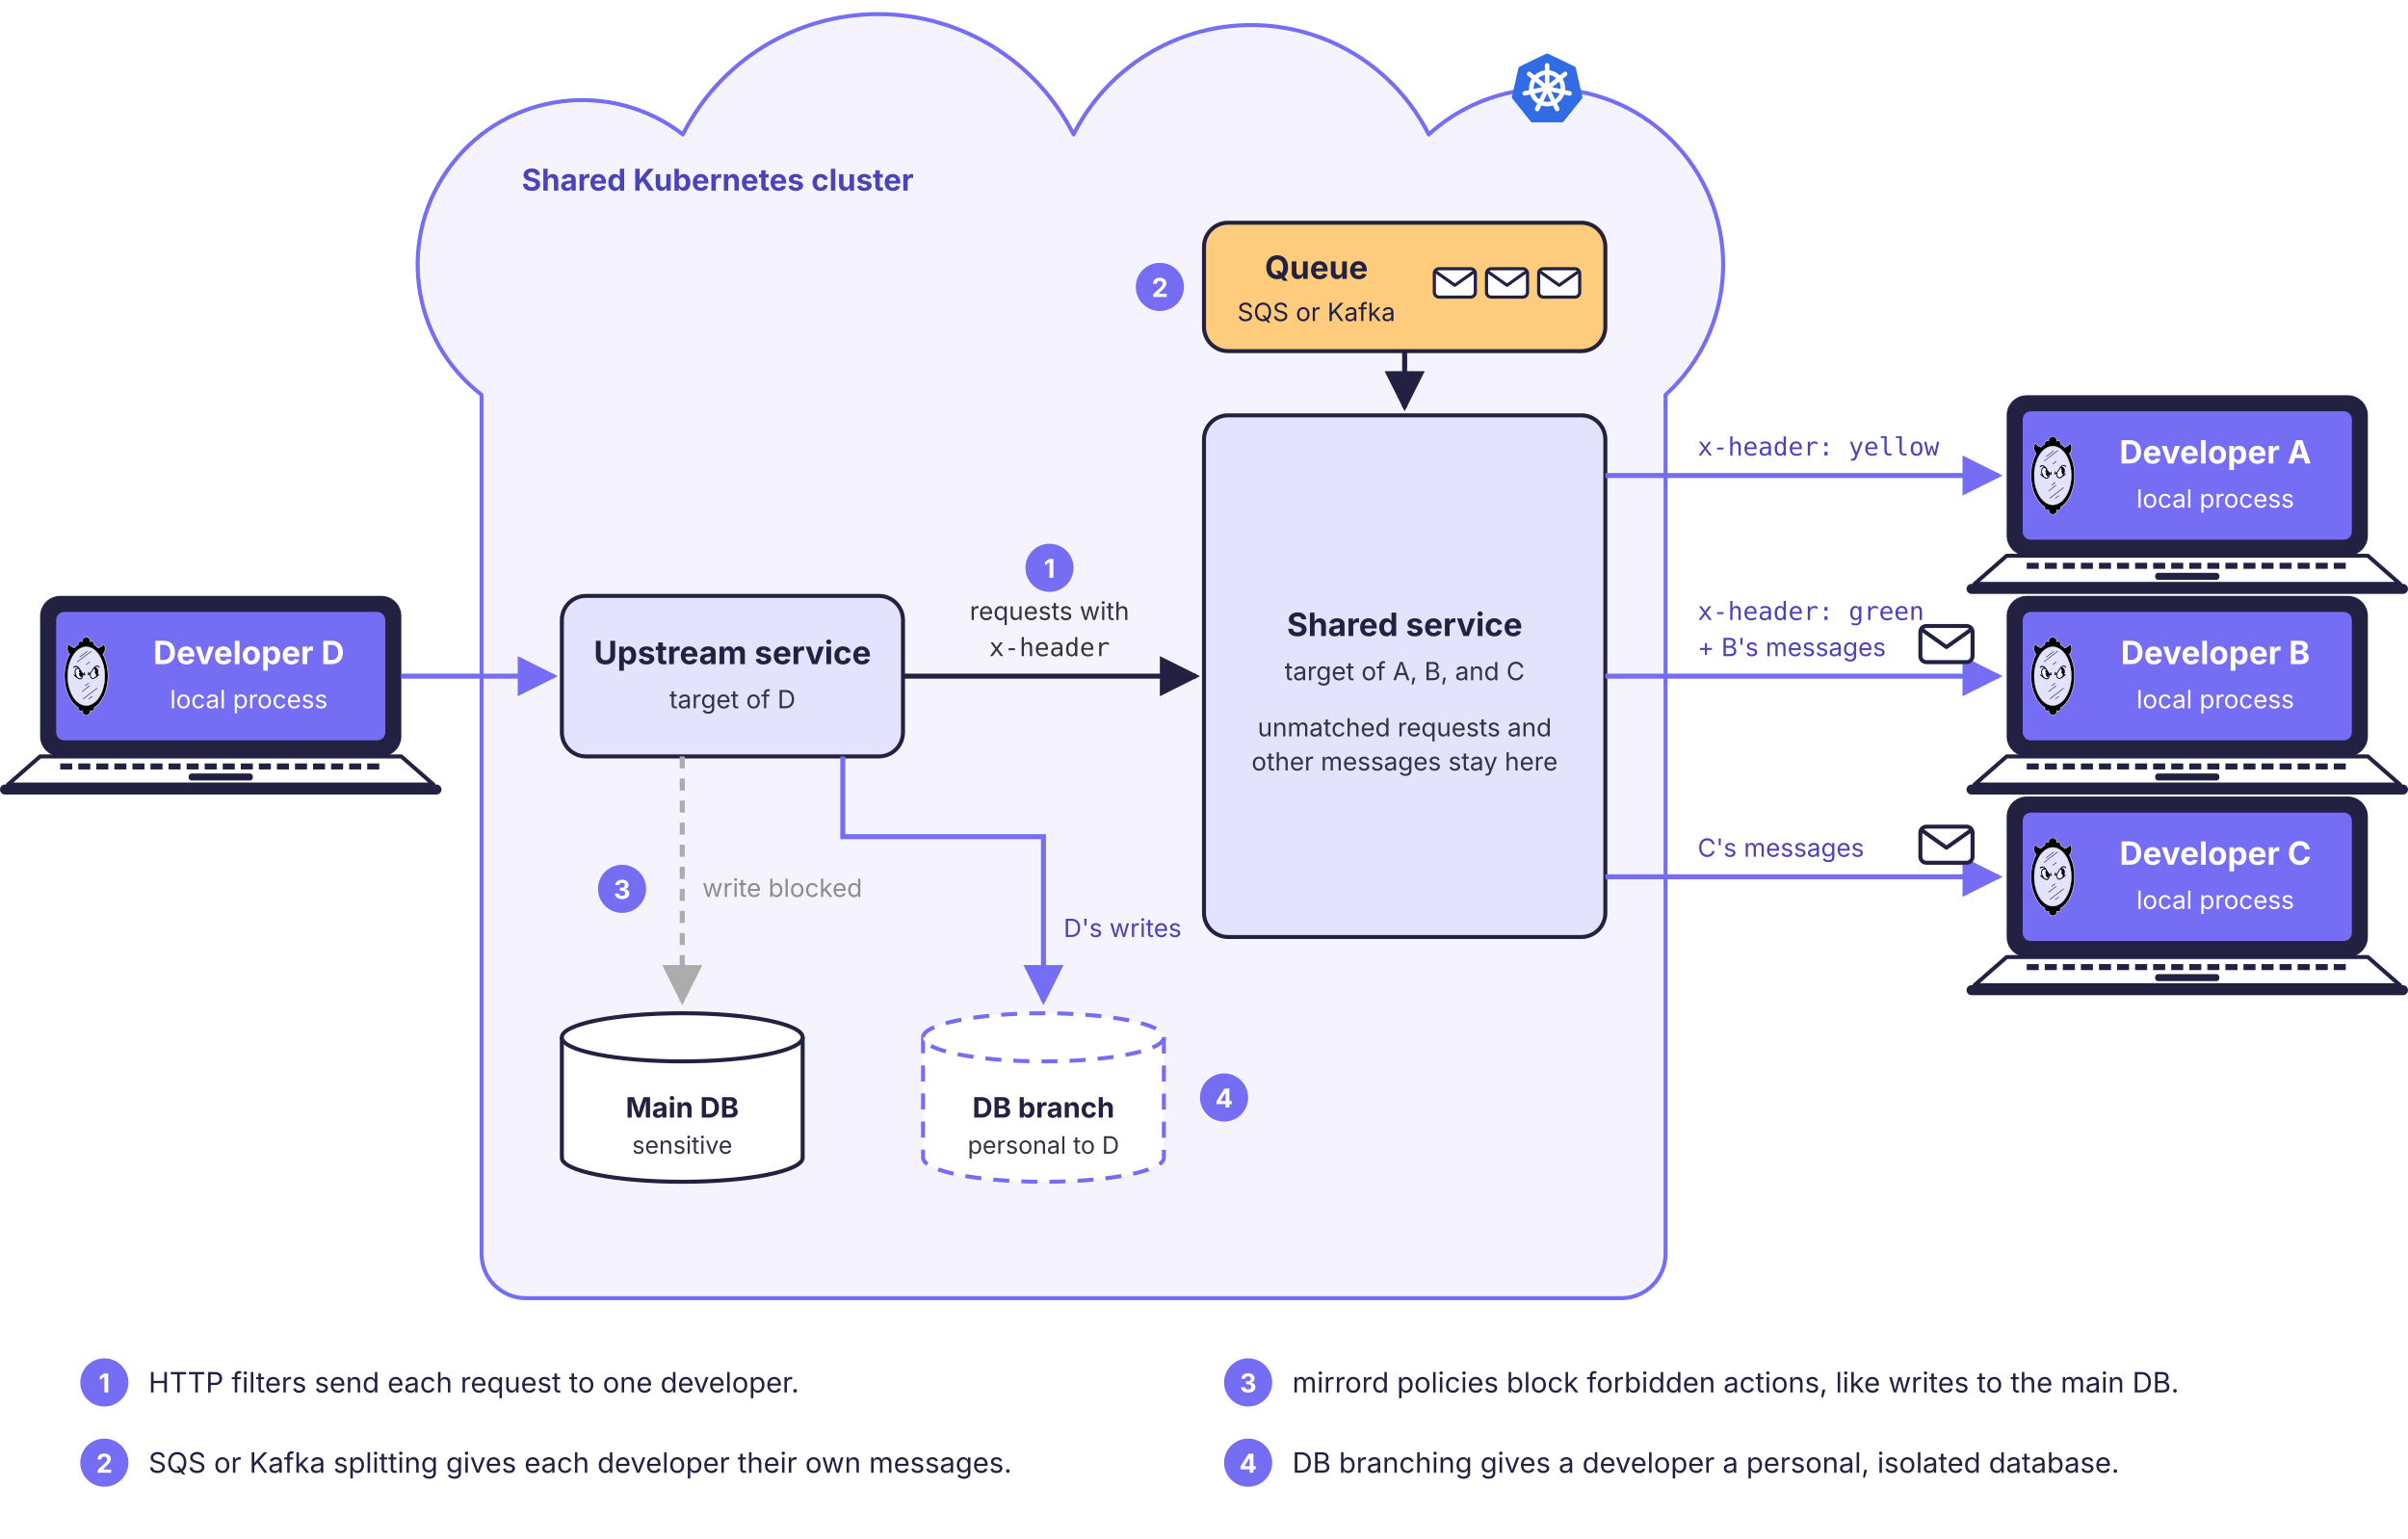
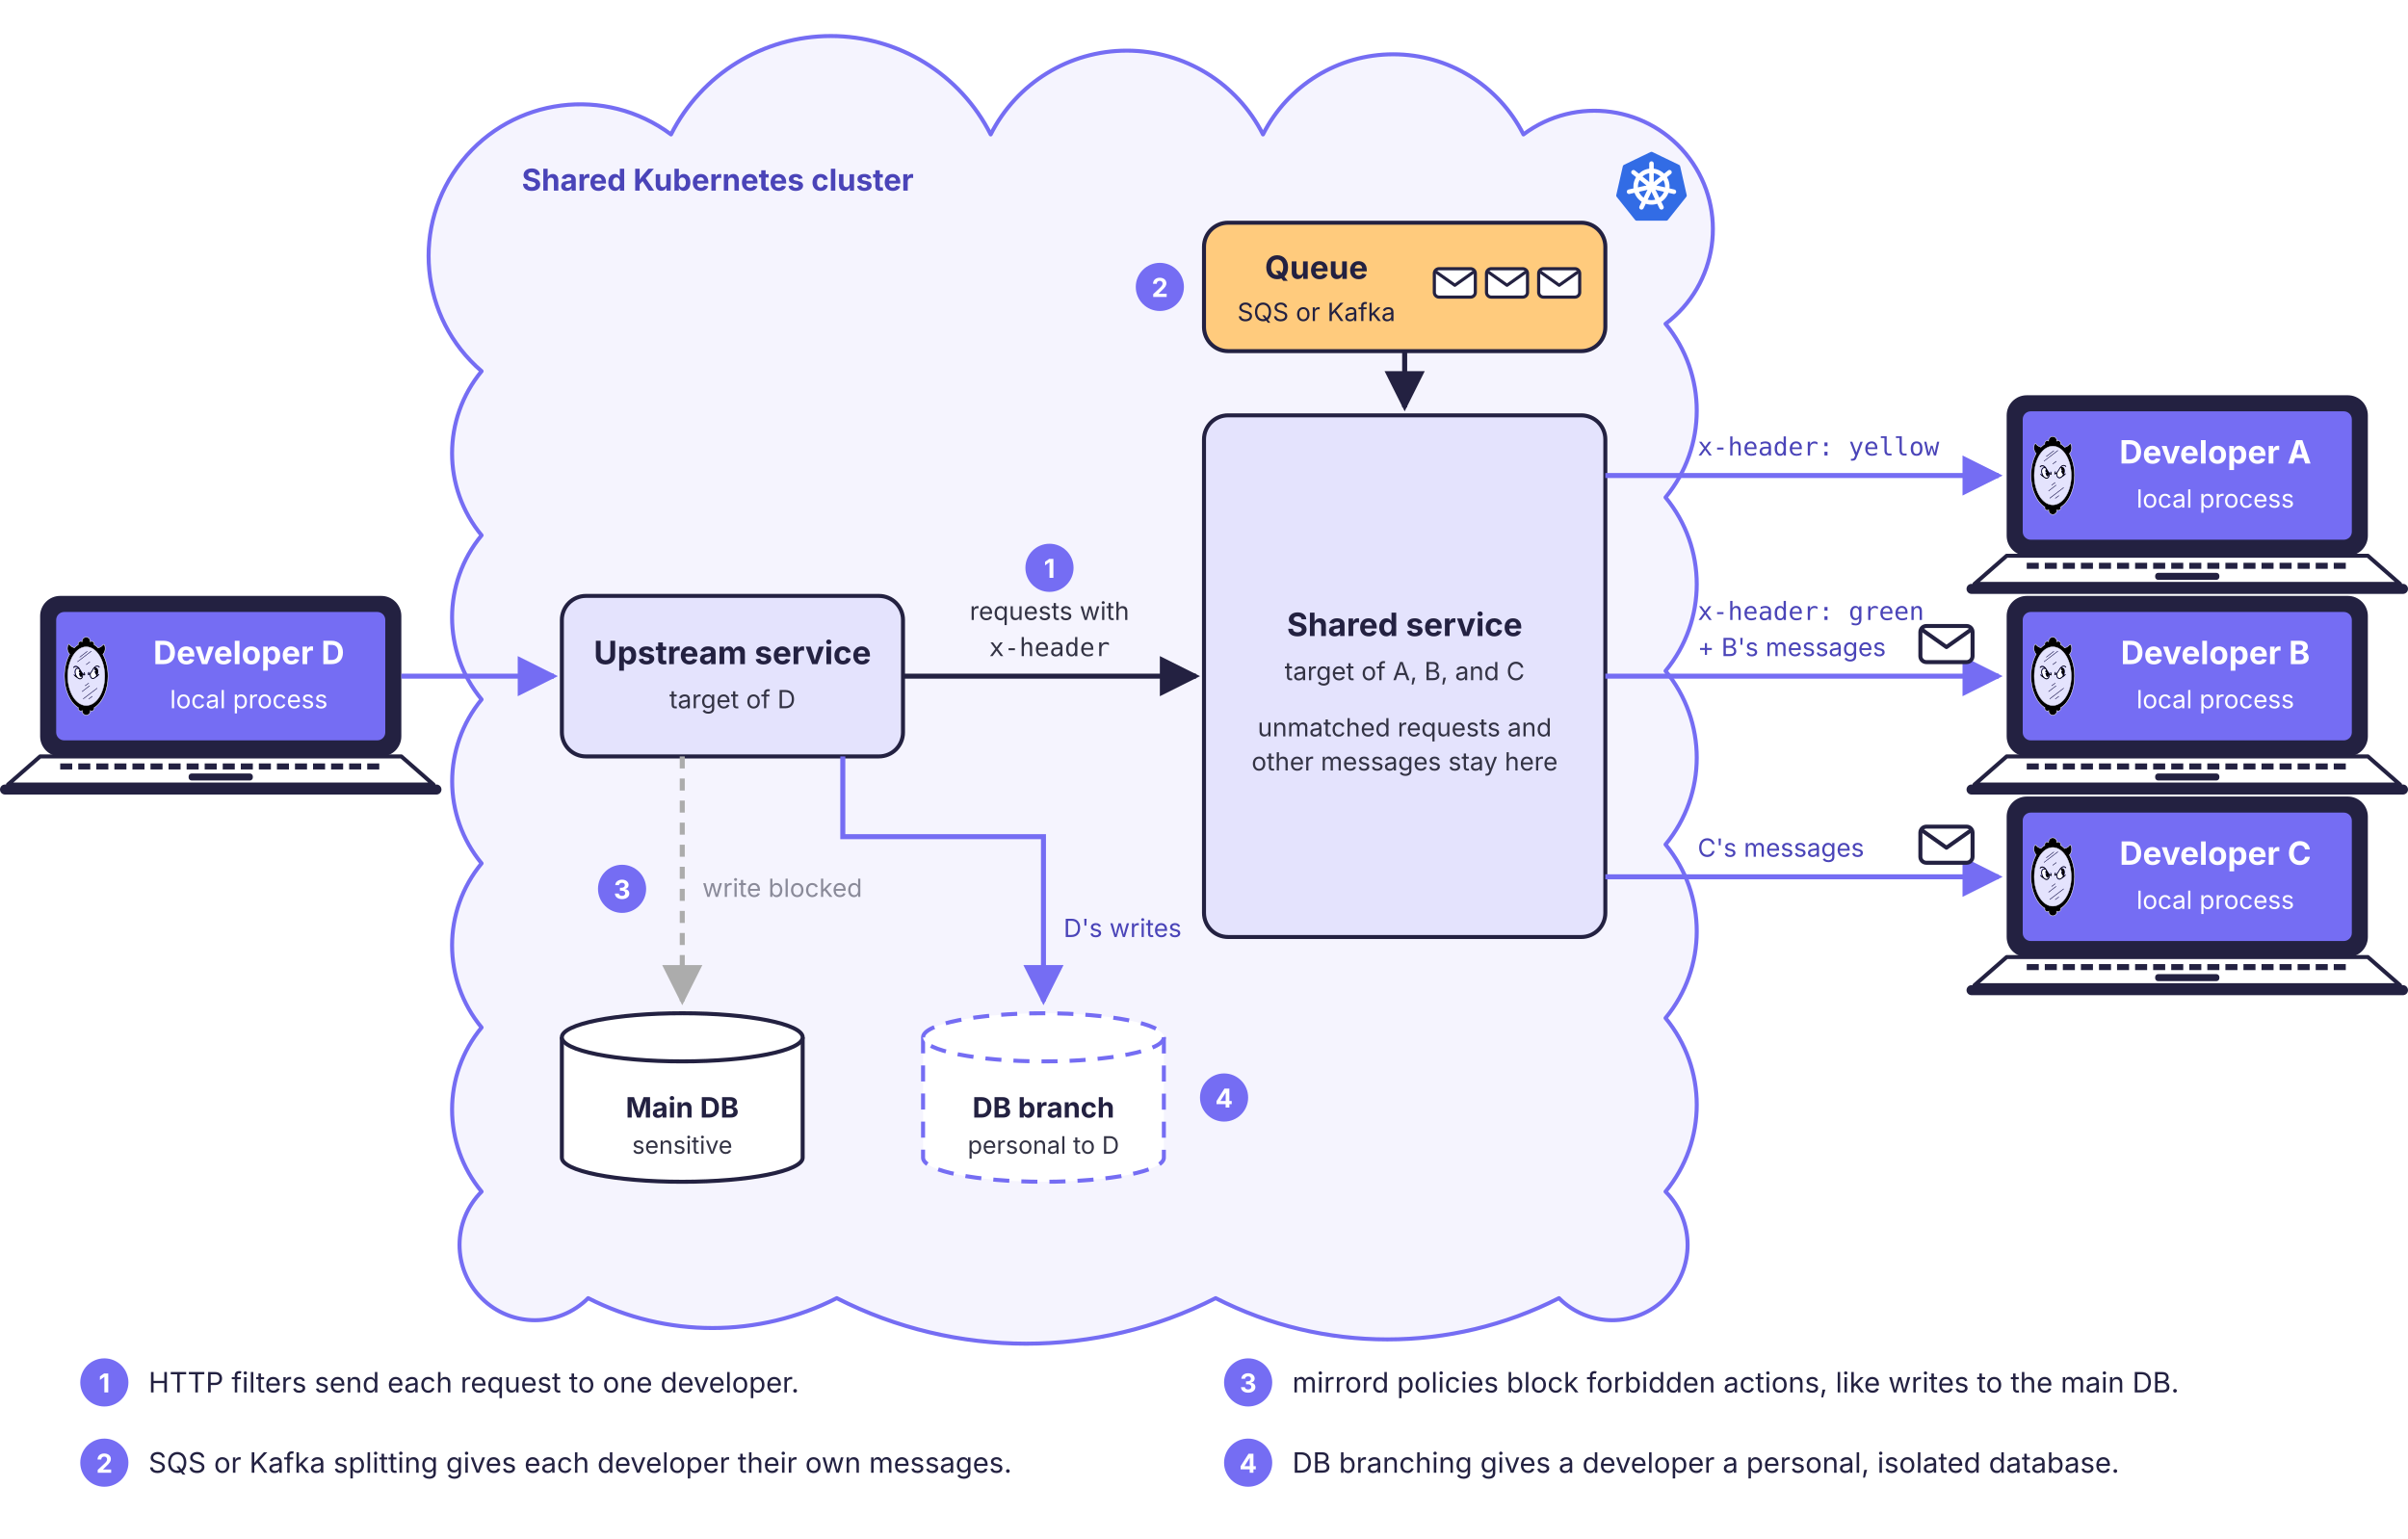
<svg xmlns="http://www.w3.org/2000/svg" viewBox="0 -47 1200 767" width="1200" height="767" font-family="Inter, Helvetica, Arial, sans-serif" role="img" aria-labelledby="t d">
  <defs>
    <marker id="arrow" viewBox="0 0 10 10" refX="9" refY="5" markerWidth="8" markerHeight="8" orient="auto-start-reverse">
      <path d="M0 0 L10 5 L0 10 z" fill="#232141" />
    </marker>
    <marker id="arrow-purple" viewBox="0 0 10 10" refX="9" refY="5" markerWidth="8" markerHeight="8" orient="auto-start-reverse">
      <path d="M0 0 L10 5 L0 10 z" fill="#756DF3" />
    </marker>
    <marker id="arrow-grey" viewBox="0 0 10 10" refX="9" refY="5" markerWidth="8" markerHeight="8" orient="auto-start-reverse">
      <path d="M0 0 L10 5 L0 10 z" fill="#ACACAC" />
    </marker>
    <symbol id="k8s" viewBox="0 0 32 32">
      <polygon points="16.00,1.60 27.73,7.25 30.62,19.94 22.51,30.11 9.49,30.11 1.38,19.94 4.27,7.25" fill="#326CE5" stroke="#326CE5" stroke-width="2" stroke-linejoin="round" />
      <g fill="none" stroke="#ffffff" stroke-width="2" stroke-linecap="round">
        <circle cx="16" cy="16" r="7" />
        <line x1="16.00" y1="13.40" x2="16.00" y2="5.80" />
        <line x1="18.03" y1="14.38" x2="23.97" y2="9.64" />
        <line x1="18.53" y1="16.58" x2="25.94" y2="18.27" />
        <line x1="17.13" y1="18.34" x2="20.43" y2="25.19" />
        <line x1="14.87" y1="18.34" x2="11.57" y2="25.19" />
        <line x1="13.47" y1="16.58" x2="6.06" y2="18.27" />
        <line x1="13.97" y1="14.38" x2="8.03" y2="9.64" />
      </g>
      <circle cx="16" cy="16" r="2.4" fill="#ffffff" />
    </symbol>
    <symbol id="mirrord" viewBox="97 61 391 696">
      <path fill="#ffffff" d="M255.6,387c4.1,19.1-0.9,36.1-12,40.5c-8.2,3.2-17.8,0-26.5-8.2c-0.3-0.6-0.9-0.9-1.5-1.2c0,0,0,0-0.3-0.3 c-5.5-5.6-10.5-13.2-14-22c-4.7-11.5-6.1-23.2-4.4-33.5c1.8-9.4,6.1-16.1,12.8-18.8c5.5-2.3,12.5-1.5,19.3,2.6 c1.5,2.3,2.6,4.4,3.8,6.2c-4.1,2.6-6.4,10.3-6.4,20.3l3.2,1.8l11.1,6.5l-12.5,1.5h-0.9c0.3,1.2,0.3,2.3,0.6,3.5 c3.2,17.9,12,31.1,19,29.7c6.4-1.2,9.6-14.4,7.6-30.2C255.3,386.4,255.6,386.7,255.6,387z" />
      <path fill="#ffffff" d="M384,398.4c-3.2,6.8-7.3,12.3-12,17c0,0,0,0-0.3,0c-0.6,0.3-0.9,0.9-1.2,1.2c-8.7,7.9-18.4,11.5-26.5,8.2 c-11.1-4.7-16-21.4-12-40.5c1.5-1.8,3.2-3.8,4.7-5.6c5-6.5,9-13.2,12.8-20l1.2-2.1c1.2-1.8,2-3.8,3.2-5.6c1.2-2.1,2.6-4.4,4.4-7 c3.5-2.1,6.7-3.2,9.9-3.8c-2,4.7-2.3,10.3-2.3,15.3l3.2,1.8l11.1,6.5l-12.5,1.5h-0.9c0.3,1.2,0.3,2.3,0.6,3.8 C370.5,384.6,377.5,397,384,398.4z" />
      <path fill="#E4E3FD" d="M405,391.7c-1.5-1.2-3.8-0.9-5,0.6c-3.2,4.1-7,7.9-11.1,11.5c1.2-2.3,2.6-5,3.5-7.6 c5.3-12.6,6.7-25.8,4.7-37.3c-2.3-12-8.2-20.6-16.9-24.1c-4.1-1.8-8.8-2.1-13.7-1.2c4.4-4.4,10.2-8.5,17.5-10 c8.2-1.5,16.6,1.5,20.4,7.3c1.2,1.5,3.2,2.1,5,0.9c1.5-1.2,2-3.2,0.9-4.7c-5.5-8.2-16.6-12.3-27.4-10c-11.1,2.1-19.3,9.7-24.2,15.6 c-2,2.3-3.8,5-5.5,7.3c-2,2.9-3.5,5.6-5,8.2c-1.2,2.1-2.3,3.8-3.2,5.6l-1.2,2.1c-3.8,6.5-7.6,13.2-12.3,19.1 c-5.8,7.6-11.7,12.9-18.4,16.7c0.6-5,2-9.7,4.4-14.1c0.9-1.8,0.3-3.8-1.5-4.7c-1.7-0.9-3.8-0.3-4.7,1.5c-2.9,5.6-4.7,11.5-5.3,17.6 c0,0.9-0.3,3.5,1.5,5.6c1.2,1.2,2.3,1.8,4.1,1.8c1.5,0,2.9-0.3,4.4-1.5c2.6-1.5,5.3-3.2,7.9-5.3c-1.7,18.5,5,34.1,17.5,39.3 c2.9,1.2,5.8,1.8,8.8,1.8c8.5,0,17.5-4.4,25.4-12c11.4-6.2,21.6-14.4,29.5-24.7C406.7,395.2,406.4,392.8,405,391.7z M292.1,149.1 c90.1,0,163.6,116.6,163.6,259.6s-73.5,259.6-163.6,259.6c-90.4,0-163.6-116.6-163.6-259.6S201.9,149.1,292.1,149.1z M389.5,517.3 c0.9-0.6,0.9-1.8,0.3-2.3c-0.6-0.9-1.8-0.9-2.3-0.3l-122.5,93.7c-0.9,0.6-0.9,1.8-0.3,2.3c0.3,0.3,0.9,0.6,1.5,0.6 c0.3,0,0.9,0,1.2-0.3L389.5,517.3z M346.9,589c0.9-0.6,0.9-1.8,0.3-2.3c-0.6-0.9-1.8-0.9-2.3-0.3l-31.2,23.2 c-0.9,0.6-0.9,1.8-0.3,2.3c0.3,0.6,0.9,0.9,1.5,0.9c0.3,0,0.6-0.3,0.9-0.3L346.9,589z M338.2,189.1c0.9-0.6,0.9-1.8,0.3-2.3 c-0.6-0.9-1.8-0.9-2.3-0.3l-122.5,93.4c-0.9,0.6-0.9,1.8-0.3,2.3c0.3,0.3,0.9,0.6,1.5,0.6c0.3,0,0.9,0,0.9-0.3L338.2,189.1z M324.4,284.5c0.9-0.6,0.9-1.8,0.3-2.3c-0.6-0.9-1.7-0.9-2.3-0.3l-31.2,22.9c-0.9,0.6-0.9,1.8-0.3,2.3c0.3,0.6,0.9,0.6,1.5,0.6 c0.3,0,0.6,0,0.9-0.3L324.4,284.5z M322.7,495.9c0.9-0.6,0.9-1.8,0.3-2.3c-0.6-0.9-1.8-0.9-2.3-0.3l-66.2,50.8 c-0.9,0.6-0.9,1.8-0.3,2.3c0.3,0.3,0.9,0.6,1.5,0.6c0.3,0,0.6,0,0.9-0.3L322.7,495.9z M314.8,472.4c0.9-0.6,0.9-1.8,0.3-2.3 c-0.6-0.9-1.8-0.9-2.3-0.3L281.6,493c-0.9,0.6-0.9,1.8-0.3,2.3c0.3,0.6,0.9,0.9,1.5,0.9c0.3,0,0.9-0.3,0.9-0.3L314.8,472.4z M302.3,190.5c0.9-0.6,0.9-1.8,0.3-2.3c-0.6-0.9-1.7-0.9-2.3-0.3L234,239c-0.9,0.6-0.9,1.8-0.3,2.3c0.3,0.3,0.9,0.6,1.5,0.6 c0.3,0,0.9,0,1.2-0.3L302.3,190.5z M280.1,399.6c1.8-2.1,1.5-4.7,1.5-5.6c-0.6-6.2-2.3-12.3-5-17.9c-0.9-1.8-2.9-2.3-4.7-1.5 c-1.8,0.9-2.3,2.9-1.5,4.7c2.3,4.4,3.8,9.4,4.4,14.1c-6.4-3.8-12.5-9.4-18.4-16.7c-4.7-6.2-8.8-12.9-12.3-19.1l-1.5-2.3 c-1.2-1.8-2-3.8-3.2-5.6c-1.5-2.3-2.9-5.3-5-8.2c0,0,0,0,0-0.3c-1.5-2.3-3.5-5-5.5-7.3c-5-5.9-13.1-13.2-24.2-15.6 c-10.8-2.1-21.9,2.1-27.4,10c-1.2,1.5-0.6,3.8,0.9,4.7c1.5,1.2,3.8,0.6,4.7-0.9c4.1-5.9,12.5-8.8,20.4-7.3 c7.3,1.5,13.1,5.9,17.5,10c-4.7-0.9-9.3-0.3-13.7,1.2c-8.8,3.5-14.6,12-16.9,24.1c-2,11.5-0.3,24.7,4.7,37.3 c1.2,2.6,2.3,5.3,3.5,7.6c-4.1-3.5-7.9-7.3-11.1-11.5c-1.2-1.5-3.5-1.8-5-0.6c-1.5,1.2-1.8,3.5-0.6,5c8.2,10,18.4,18.5,29.5,24.7 c7.9,7.6,16.9,11.7,25.7,11.7c2.9,0,6.1-0.6,8.8-1.8c12.5-5.3,19-20.6,17.5-39.3c2.6,2.1,5,3.8,7.9,5.3c1.5,0.9,2.9,1.2,4.4,1.2 C277.8,401.4,279.2,400.8,280.1,399.6z" />
      <path d="M439.4,215.2c29.5,54,45.5,122.4,45.5,193.8c0,123.6-49,234.9-122.8,279.2c0.6,2.1,1.2,4.4,1.2,6.8 c0,12.3-10.2,22.6-22.5,22.6c-4.4,0-8.8-1.2-12.3-3.5c0.3,1.2,0.3,2.6,0.3,3.8c0,20.3-16.3,36.7-36.5,36.7s-36.5-16.4-36.5-36.7 c0-1.2,0-2.6,0.3-3.8c-3.5,2.3-7.9,3.5-12.3,3.5c-12.3,0-22.5-10-22.5-22.6c0-2.3,0.3-4.7,1.2-6.8C148.6,643.6,99.3,532.3,99.3,409 c0-71.9,16.3-140.9,46.4-195.3c-1.5-0.9-2.3-2.1-3.5-3.2c-9.9-11.2-15.5-26.4-16.9-42.6c-0.6-11.5,0.9-23.2,5-33.8 c0.6-1.8,2.6-6.8,7.6-7.3c5.3-0.6,8.5,3.8,11.4,7.9c1.2,1.5,2.3,2.9,2.9,3.8c5.5,5.3,12.5,9.7,21.6,13.8c4.4,2.1,9,3.8,13.4,5.3 c11.1-11.2,22.8-20.6,35-27.9c-0.6-2.3-1.2-4.4-1.2-6.8c0-12.3,10.2-22.6,22.5-22.6c4.4,0,8.8,1.2,12.3,3.5c0-1.2-0.3-2.6-0.3-3.8 c0-20.3,16.3-36.7,36.5-36.7c20.1,0,36.5,16.4,36.5,36.7c0,1.2,0,2.6-0.3,3.8c3.5-2.3,7.9-3.5,12.3-3.5c12.5,0,22.5,10.3,22.5,22.6 c0,2.3-0.3,4.7-1.2,6.8c12.5,7.6,24.8,17.3,36.2,29.1c4.7-1.5,9-3.2,13.7-5.3c9-4.1,16-8.5,21.6-13.8c0.9-0.9,2-2.3,2.9-3.8 c2.9-4.1,6.1-8.5,11.4-7.9c5,0.6,7,5.6,7.6,7.3c4.1,10.6,5.5,22.3,4.7,33.8c-1.2,15.9-7,31.4-16.9,42.6 C442.3,212.6,441.1,214,439.4,215.2z M455.7,409c0-143.3-73.5-259.6-163.6-259.6c-90.4,0-163.6,116.6-163.6,259.6 c0,143,73.5,259.6,163.6,259.6C382.5,668.6,455.7,552,455.7,409z" />
      <path fill="#ffffff" d="M292.4,756.6c-21.2,0-38.5-17.4-38.5-38.7c0-0.1,0-0.2,0-0.3c-3,1.3-6.5,2-10,2c-13.5,0-24.5-11-24.5-24.6 c0-2.2,0.2-4.2,0.7-5.9c-36.1-22.2-66.8-60.3-88.9-110.2C109,528.5,97.3,469.7,97.3,409c0-71.5,16.3-140.6,45.8-194.7 c-0.6-0.5-1.1-1-1.5-1.5c-0.3-0.3-0.5-0.6-0.8-0.8l-0.1-0.1c-9.7-10.9-15.9-26.4-17.4-43.7c-0.6-12.5,1.1-24.4,5.1-34.7 c0.8-2.3,3.2-7.9,9.2-8.6c6.5-0.7,10.4,4.7,13.2,8.7c1.1,1.4,2.2,2.8,2.9,3.7c5.3,5,11.9,9.2,20.9,13.3c3.5,1.7,7.6,3.3,12.1,4.8 c10.7-10.7,21.9-19.6,33.2-26.5c-0.5-1.9-0.9-3.7-0.9-5.8c0-13.3,11.2-24.6,24.5-24.6c3.5,0,6.9,0.7,10,2c0-0.1,0-0.2,0-0.3 c0-21.3,17.3-38.7,38.5-38.7c21.2,0,38.5,17.4,38.5,38.7c0,0.1,0,0.2,0,0.3c3-1.3,6.5-2,10-2c13.5,0,24.5,11,24.5,24.6 c0,2.2-0.2,4.2-0.7,5.9c12.2,7.6,23.8,16.9,34.3,27.6c3.7-1.2,7.6-2.7,12.3-4.8c9-4.1,15.7-8.4,21-13.4c0.7-0.7,1.8-2,2.6-3.4 l0.1-0.1c2.8-4,6.7-9.5,13.2-8.8c6,0.7,8.5,6.3,9.3,8.7c4,10.4,5.7,22.4,4.8,34.5c-1.2,16.6-7.5,32.4-17.2,43.5c-0.4,1-1.3,2-2.4,3 c29,53.9,44.9,122.4,44.9,193.3c0,60.9-11.7,119.7-33.9,170.2c-22,49.9-52.6,87.9-88.6,110c0.5,1.9,0.8,3.8,0.8,5.8 c0,13.3-11.2,24.6-24.5,24.6c-3.5,0-6.9-0.7-10-2c0,0.1,0,0.2,0,0.3C330.8,739.2,313.6,756.6,292.4,756.6z M259.4,709.5l-1.2,5 c-0.2,0.9-0.2,2.3-0.2,3.3c0,19.1,15.5,34.7,34.5,34.7s34.5-15.6,34.5-34.7c0-1.1,0-2.4-0.2-3.3l-1.2-5l4.3,2.9 c3.1,2.1,7,3.2,11.1,3.2c11.1,0,20.5-9.4,20.5-20.6c0-2.1-0.5-4.2-1.1-6.2l-0.4-1.5l1.3-0.8c72.9-43.8,121.8-155.3,121.8-277.5 c0-70.8-16.1-139.3-45.3-192.8l-0.9-1.6l1.5-1c1.6-1.1,2.3-2.2,2.4-2.5l0.1-0.4l0.3-0.3c9.3-10.4,15.2-25.5,16.4-41.4 c0.9-11.6-0.7-22.9-4.5-32.9c-0.6-1.7-2.3-5.6-6-6.1c-3.8-0.4-6.3,2.6-9.5,7c-0.9,1.5-2.1,3-3.2,4.1c-5.7,5.4-12.7,9.9-22.2,14.2 c-5.4,2.4-9.7,4-13.9,5.4l-1.2,0.4l-0.9-0.9c-10.9-11.3-23-21-35.8-28.8l-1.5-0.9l0.7-1.6c0.7-1.6,1-3.5,1-6 c0-11.4-9.2-20.6-20.5-20.6c-4.1,0-8.1,1.1-11.1,3.2l-4.3,2.9l1.2-5c0.2-0.9,0.2-2.3,0.2-3.3c0-19.1-15.5-34.7-34.5-34.7 c-19,0-34.5,15.6-34.5,34.7c0,0.5,0.1,1.1,0.1,1.7c0.1,0.7,0.2,1.4,0.2,2.1v3.8l-3.1-2.1c-3.1-2.1-7-3.2-11.1-3.2 c-11.1,0-20.5,9.4-20.5,20.6c0,1.9,0.4,3.6,0.9,5.6l0.5,2.1l-1.3,0.8c-11.8,7.1-23.5,16.4-34.6,27.6l-0.9,0.9l-1.2-0.4 c-5.1-1.7-9.7-3.5-13.6-5.4c-9.5-4.3-16.5-8.8-22.1-14.2l-0.2-0.2l-0.1-0.2c-0.5-0.8-1.7-2.2-2.8-3.6l-0.1-0.1 c-3.1-4.4-5.7-7.5-9.5-7.1c-3.7,0.4-5.4,4.3-5.9,6c-3.8,9.8-5.5,21.2-4.9,33c1.5,16.4,7.3,31.1,16.4,41.3c0.3,0.3,0.6,0.6,0.9,0.9 c0.7,0.8,1.4,1.5,2.2,2l1.6,1l-0.9,1.7c-29.7,53.8-46.1,122.8-46.1,194.3c0,121.9,49.2,233.4,122.4,277.5l1.5,0.9l-0.7,1.6 c-0.7,1.6-1,3.5-1,6c0,11.4,9.2,20.6,20.5,20.6c4.1,0,8.1-1.1,11.1-3.2L259.4,709.5z M292.1,670.6c-91.3,0-165.6-117.3-165.6-261.6 s74.3-261.6,165.6-261.6c91.3,0,165.6,117.3,165.6,261.6S383.4,670.6,292.1,670.6z M292.1,151.4c-89.1,0-161.6,115.5-161.6,257.6 c0,68.8,16.9,133.5,47.7,182.3c30.6,48.5,71,75.2,113.9,75.2c89.1,0,161.6-115.5,161.6-257.6C453.7,267,381.2,151.4,292.1,151.4z" />
      <path d="M344.9,586.3c0.9-0.6,1.7-0.3,2.3,0.3c0.6,0.9,0.3,1.8-0.3,2.3l-31.2,23.2c-0.3,0.3-0.6,0.3-0.9,0.3 c-0.6,0-1.2-0.3-1.5-0.9c-0.6-0.9-0.3-1.8,0.3-2.3L344.9,586.3z" />
      <path d="M372,415.5c4.4-4.4,8.5-10.3,12-17c-6.4-1.8-13.4-13.8-16.3-29.7c-0.3-1.2-0.6-2.3-0.6-3.8h0.9l12.5-1.5l-11.1-6.5 l-3.2-1.8c0-5,0.3-10.6,2.3-15.3c-3.2,0.6-6.7,1.8-9.9,3.8c-1.8,2.3-3.2,5-4.4,7c-1.2,2.1-2.3,3.8-3.2,5.6l-1.2,2.1 c-3.8,6.5-7.9,13.5-12.8,20c-1.5,2.1-3.2,3.8-4.7,5.6c-4.1,19.1,0.9,35.8,12,40.5c8.2,3.2,17.8-0.3,26.5-8.2 C370.8,416.3,371.4,415.8,372,415.5z M410.5,326.8c1.2,1.5,0.9,3.8-0.9,4.7c-1.5,1.2-3.8,0.9-5-0.9c-4.1-5.9-12.5-8.8-20.4-7.3 c-7.3,1.5-13.1,5.9-17.5,10c4.7-0.9,9.3-0.3,13.7,1.2c8.8,3.5,14.9,12,16.9,24.1c2,11.5,0.3,24.7-4.7,37.3 c-1.2,2.6-2.3,5.3-3.5,7.6c4.1-3.5,7.9-7.3,11.1-11.5c1.2-1.5,3.5-1.8,5-0.6c1.5,1.2,1.7,3.5,0.6,5c-8.2,10.3-18.4,18.5-29.5,24.7 c-7.9,7.6-16.9,12-25.4,12c-3.2,0-6.1-0.6-8.8-1.8c-12.5-5.3-19-20.6-17.5-39.3c-2.6,2.1-5.3,3.8-7.9,5.3c-1.5,0.9-3.2,1.5-4.4,1.5 c-1.5,0-2.9-0.6-4.1-1.8c-1.7-2.1-1.5-4.7-1.5-5.6c0.6-6.2,2.3-12,5.3-17.6c0.9-1.8,2.9-2.3,4.7-1.5c1.8,0.9,2.3,2.9,1.5,4.7 c-2.3,4.4-3.8,9.4-4.4,14.1c6.4-3.8,12.5-9.4,18.4-16.7c4.7-6.2,8.8-12.6,12.3-19.1l1.2-2.1c1.2-2.1,2.3-3.8,3.2-5.6 c1.5-2.3,2.9-5.3,5-8.2c1.8-2.3,3.5-5,5.5-7.3c5-5.9,13.4-13.2,24.2-15.6C393.9,314.5,405,318.6,410.5,326.8z" />
      <path d="M324.4,284.5l-31.5,23.2c-0.3,0.3-0.6,0.3-0.9,0.3c-0.6,0-1.2-0.3-1.5-0.6c-0.6-0.9-0.3-1.8,0.3-2.3l31.2-23.2 c0.9-0.6,1.7-0.3,2.3,0.3C325.6,282.7,325.3,283.9,324.4,284.5z" />
      <path d="M312.8,469.5c0.9-0.6,1.8-0.3,2.3,0.3c0.6,0.9,0.3,1.8-0.3,2.3l-31.2,23.2c-0.3,0.3-0.6,0.3-0.9,0.3 c-0.6,0-1.2-0.3-1.5-0.9c-0.6-0.9-0.3-1.8,0.3-2.3L312.8,469.5z" />
      <path d="M387.5,514.7c0.9-0.6,1.8-0.3,2.3,0.3c0.6,0.9,0.3,1.8-0.3,2.3L267,611c-0.3,0.3-0.6,0.3-1.2,0.3c-0.6,0-1.2-0.3-1.5-0.6 c-0.6-0.9-0.6-1.8,0.3-2.3L387.5,514.7z" />
      <path d="M320.7,493c0.9-0.6,1.8-0.3,2.3,0.3c0.6,0.9,0.6,1.8-0.3,2.3l-66.2,51.1c-0.3,0.3-0.6,0.3-0.9,0.3c-0.6,0-1.2-0.3-1.5-0.6 c-0.6-0.9-0.6-1.8,0.3-2.3L320.7,493z" />
      <path d="M300.2,187.9c0.9-0.6,1.7-0.3,2.3,0.3c0.6,0.9,0.6,1.8-0.3,2.3l-65.9,51.1c-0.3,0.3-0.6,0.3-1.2,0.3 c-0.6,0-0.9-0.3-1.5-0.6c-0.6-0.9-0.3-1.8,0.3-2.3L300.2,187.9z" />
      <path d="M213.6,279.8l122.5-93.7c0.6-0.6,1.8-0.3,2.3,0.3c0.6,0.9,0.3,1.8-0.3,2.3l-122.5,93.7c-0.3,0.3-0.6,0.3-0.9,0.3 c-0.6,0-1.2-0.3-1.5-0.6C212.7,281.6,212.7,280.4,213.6,279.8z" />
      <path d="M243.9,427.5c11.1-4.4,16-21.4,12-40.5c-0.3-0.3-0.6-0.6-0.9-0.9c2,15.9-1.2,29.1-7.6,30.2c-7.3,1.5-15.8-12-19-29.7 c-0.3-1.2-0.3-2.3-0.6-3.5h0.9l12.5-1.5l-11.1-6.5l-3.2-1.8c0-10,2.3-17.6,6.4-20.3c-1.2-2.1-2.3-4.1-3.8-6.2 c-7-4.1-13.7-5-19.3-2.6c-6.4,2.6-11.1,9.4-12.8,18.8c-1.8,10-0.3,22,4.4,33.5c3.5,8.8,8.5,16.4,14,22c0,0,0.3,0,0.3,0.3 c0.6,0.3,1.2,0.9,1.5,1.2C225.9,427.2,235.8,430.7,243.9,427.5z M204.9,319.1c11.1,2.1,19.3,9.7,24.2,15.6c2,2.3,3.8,5,5.5,7.3 c0,0,0,0,0,0.3c2,2.9,3.5,5.6,5,8.2c1.2,1.8,2,3.5,3.2,5.6l1.5,2.3c3.8,6.5,7.6,12.9,12.3,19.1c5.8,7.3,11.7,12.9,18.4,16.7 c-0.6-5-2-9.7-4.4-14.1c-0.9-1.8-0.3-3.8,1.5-4.7c1.8-0.9,3.8-0.3,4.7,1.5c2.9,5.6,4.7,11.5,5,17.9c0,0.9,0.3,3.5-1.5,5.6 c-1.2,1.2-2.6,1.8-4.1,1.8c-1.5,0-2.9-0.6-4.4-1.2c-2.6-1.5-5.3-3.2-7.9-5.3c1.7,18.5-5,34.1-17.5,39.3c-2.9,1.2-5.8,1.8-8.8,1.8 c-8.5,0-17.5-4.4-25.7-11.7c-11.4-6.2-21.6-14.7-29.5-24.7c-1.2-1.5-0.9-3.8,0.6-5c1.5-1.2,3.8-0.9,5,0.6c3.2,4.1,7,7.9,11.1,11.5 c-1.2-2.3-2.6-5-3.5-7.6c-5-12.6-6.7-25.8-4.7-37.3c2-12,8.2-20.6,16.9-24.1c4.1-1.8,8.8-2.1,13.7-1.2c-4.4-4.4-10.2-8.8-17.5-10 c-8.2-1.5-16.6,1.5-20.4,7.3c-1.2,1.5-3.2,2.1-4.7,0.9c-1.5-1.2-2-3.2-0.9-4.7C183,320.9,194.1,317.1,204.9,319.1z" />
    </symbol>
    <symbol id="envelope" viewBox="0 0 28 20">
      <rect x="1" y="1" width="26" height="18" rx="3" fill="#ffffff" stroke="#232141" stroke-width="2" />
      <path d="M2 3 L14 11.5 L26 3" fill="none" stroke="#232141" stroke-width="2" stroke-linejoin="round" />
    </symbol>
  </defs>
  <rect x="0" y="-47" width="1200" height="767" fill="#ffffff" />
-   <path d="M262.0 600.0 A22 22 0 0 1 240.0 578.0 L240.0 149.8 A82.0 82.0 0 0 1 340.3 20.0 A109.0 109.0 0 0 1 535.0 20.0 A99.1 99.1 0 0 1 712.0 20.0 A87.7 87.7 0 0 1 830.0 149.8 L830.0 578.0 A22 22 0 0 1 808.0 600.0 Z" fill="#F5F4FE" stroke="#756DF3" stroke-width="2" stroke-linejoin="round" />
+   <path d="M240.0 546.9 A64.2 64.2 0 0 1 240.0 465.1 A64.2 64.2 0 0 1 240.0 383.3 A64.2 64.2 0 0 1 240.0 301.6 A64.2 64.2 0 0 1 240.0 219.8 A64.2 64.2 0 0 1 240.0 138.0 A75.6 75.6 0 0 1 334.4 20.0 A89.2 89.2 0 0 1 493.7 20.0 A76.0 76.0 0 0 1 629.4 20.0 A72.7 72.7 0 0 1 759.2 20.0 A59.0 59.0 0 0 1 830.0 114.4 A67.9 67.9 0 0 1 830.0 200.9 A67.9 67.9 0 0 1 830.0 287.4 A67.9 67.9 0 0 1 830.0 373.9 A67.9 67.9 0 0 1 830.0 460.4 A67.9 67.9 0 0 1 830.0 546.9 A37.5 37.5 0 0 1 776.9 600.0 A188.2 188.2 0 0 1 605.8 600.0 A207.7 207.7 0 0 1 417.0 600.0 A136.3 136.3 0 0 1 293.1 600.0 A37.5 37.5 0 0 1 240.0 546.9 Z" fill="#F5F4FE" stroke="#756DF3" stroke-width="2" stroke-linejoin="round" />
  <text x="260" y="48" font-size="15" font-weight="700" fill="#4a44b8">Shared Kubernetes cluster</text>
  <rect x="20" y="250" width="180" height="80" rx="10" fill="#232141" />
  <rect x="28" y="258" width="164" height="64" rx="4" fill="#756DF3" />
  <path d="M20 330 H200 L216 344 H4 Z" fill="#ffffff" stroke="#232141" stroke-width="2" stroke-linejoin="round" />
  <line x1="30" y1="335" x2="190" y2="335" stroke="#232141" stroke-width="3" stroke-dasharray="6 3" />
  <rect x="94" y="338.5" width="32" height="3.5" rx="1.5" fill="#232141" />
  <rect x="0" y="344" width="220" height="5" rx="2.5" fill="#232141" />
  <use href="#mirrord" x="32" y="270" width="22" height="40" />
  <text x="124" y="284" font-size="16" font-weight="700" fill="#ffffff" text-anchor="middle">Developer D</text>
  <text x="124" y="306" font-size="12.5" fill="#ffffff" text-anchor="middle">local process</text>
  <rect x="280" y="250" width="170" height="80" rx="12" fill="#E4E3FD" stroke="#232141" stroke-width="2" />
  <text x="365" y="284" font-size="16" font-weight="700" fill="#232141" text-anchor="middle">Upstream service</text>
  <text x="365" y="306" font-size="12.5" fill="#333344" text-anchor="middle">target of D</text>
  <rect x="600" y="64" width="200" height="64" rx="12" fill="#FFCB7D" stroke="#232141" stroke-width="2" />
  <text x="656" y="92" font-size="16" font-weight="700" fill="#232141" text-anchor="middle">Queue</text>
  <text x="656" y="113" font-size="12.5" fill="#232141" text-anchor="middle">SQS or Kafka</text>
  <use href="#envelope" x="714" y="86" width="22" height="16" />
  <use href="#envelope" x="740" y="86" width="22" height="16" />
  <use href="#envelope" x="766" y="86" width="22" height="16" />
  <rect x="600" y="160" width="200" height="260" rx="12" fill="#E4E3FD" stroke="#232141" stroke-width="2" />
  <text x="700" y="270" font-size="16" font-weight="700" fill="#232141" text-anchor="middle">Shared service</text>
  <text x="700" y="292" font-size="12.5" fill="#333344" text-anchor="middle">target of A, B, and C</text>
  <text x="700" y="320" font-size="12.5" fill="#333344" text-anchor="middle">unmatched requests and</text>
  <text x="700" y="337" font-size="12.5" fill="#333344" text-anchor="middle">other messages stay here</text>
  <path d="M280 470 L280 530 A60 12 0 0 0 400 530 L400 470" fill="#ffffff" stroke="#232141" stroke-width="2" />
  <ellipse cx="340" cy="470" rx="60" ry="12" fill="#ffffff" stroke="#232141" stroke-width="2" />
  <text x="340" y="510" font-size="14" font-weight="700" fill="#232141" text-anchor="middle">Main DB</text>
  <text x="340" y="528" font-size="12" fill="#333344" text-anchor="middle">sensitive</text>
  <path d="M460 470 L460 530 A60 12 0 0 0 580 530 L580 470" fill="#ffffff" stroke="#756DF3" stroke-width="2" stroke-dasharray="8 6" />
  <ellipse cx="520" cy="470" rx="60" ry="12" fill="#ffffff" stroke="#756DF3" stroke-width="2" stroke-dasharray="8 6" />
  <text x="520" y="510" font-size="14" font-weight="700" fill="#232141" text-anchor="middle">DB branch</text>
  <text x="520" y="528" font-size="12" fill="#333344" text-anchor="middle">personal to D</text>
  <rect x="1000" y="150" width="180" height="80" rx="10" fill="#232141" />
  <rect x="1008" y="158" width="164" height="64" rx="4" fill="#756DF3" />
  <path d="M1000 230 H1180 L1196 244 H984 Z" fill="#ffffff" stroke="#232141" stroke-width="2" stroke-linejoin="round" />
  <line x1="1010" y1="235" x2="1170" y2="235" stroke="#232141" stroke-width="3" stroke-dasharray="6 3" />
  <rect x="1074" y="238.5" width="32" height="3.5" rx="1.5" fill="#232141" />
  <rect x="980" y="244" width="220" height="5" rx="2.5" fill="#232141" />
  <use href="#mirrord" x="1012" y="170" width="22" height="40" />
  <text x="1104" y="184" font-size="16" font-weight="700" fill="#ffffff" text-anchor="middle">Developer A</text>
  <text x="1104" y="206" font-size="12.5" fill="#ffffff" text-anchor="middle">local process</text>
  <rect x="1000" y="250" width="180" height="80" rx="10" fill="#232141" />
  <rect x="1008" y="258" width="164" height="64" rx="4" fill="#756DF3" />
  <path d="M1000 330 H1180 L1196 344 H984 Z" fill="#ffffff" stroke="#232141" stroke-width="2" stroke-linejoin="round" />
  <line x1="1010" y1="335" x2="1170" y2="335" stroke="#232141" stroke-width="3" stroke-dasharray="6 3" />
  <rect x="1074" y="338.5" width="32" height="3.5" rx="1.5" fill="#232141" />
  <rect x="980" y="344" width="220" height="5" rx="2.5" fill="#232141" />
  <use href="#mirrord" x="1012" y="270" width="22" height="40" />
  <text x="1104" y="284" font-size="16" font-weight="700" fill="#ffffff" text-anchor="middle">Developer B</text>
  <text x="1104" y="306" font-size="12.5" fill="#ffffff" text-anchor="middle">local process</text>
  <rect x="1000" y="350" width="180" height="80" rx="10" fill="#232141" />
  <rect x="1008" y="358" width="164" height="64" rx="4" fill="#756DF3" />
  <path d="M1000 430 H1180 L1196 444 H984 Z" fill="#ffffff" stroke="#232141" stroke-width="2" stroke-linejoin="round" />
  <line x1="1010" y1="435" x2="1170" y2="435" stroke="#232141" stroke-width="3" stroke-dasharray="6 3" />
  <rect x="1074" y="438.5" width="32" height="3.5" rx="1.5" fill="#232141" />
  <rect x="980" y="444" width="220" height="5" rx="2.5" fill="#232141" />
  <use href="#mirrord" x="1012" y="370" width="22" height="40" />
  <text x="1104" y="384" font-size="16" font-weight="700" fill="#ffffff" text-anchor="middle">Developer C</text>
  <text x="1104" y="406" font-size="12.5" fill="#ffffff" text-anchor="middle">local process</text>
  <line x1="200" y1="290" x2="276" y2="290" stroke="#756DF3" stroke-width="2.5" marker-end="url(#arrow-purple)" />
  <line x1="450" y1="290" x2="596" y2="290" stroke="#232141" stroke-width="2.5" marker-end="url(#arrow)" />
  <text x="523" y="262" font-size="12.5" fill="#333344" text-anchor="middle">requests with</text>
  <text x="523" y="280" font-size="12.5" fill="#333344" text-anchor="middle" font-family="Menlo, Consolas, monospace">x-header</text>
  <line x1="700" y1="128" x2="700" y2="156" stroke="#232141" stroke-width="2.5" marker-end="url(#arrow)" />
  <line x1="800" y1="190" x2="996" y2="190" stroke="#756DF3" stroke-width="2.5" marker-end="url(#arrow-purple)" />
  <text x="846" y="180" font-size="12.5" fill="#4a44b8" font-family="Menlo, Consolas, monospace">x-header: yellow</text>
  <line x1="800" y1="290" x2="996" y2="290" stroke="#756DF3" stroke-width="2.5" marker-end="url(#arrow-purple)" />
  <text x="846" y="262" font-size="12.5" fill="#4a44b8" font-family="Menlo, Consolas, monospace">x-header: green</text>
  <text x="846" y="280" font-size="12.5" fill="#4a44b8">+ B's messages</text>
  <use href="#envelope" x="956" y="264" width="28" height="20" />
  <line x1="800" y1="390" x2="996" y2="390" stroke="#756DF3" stroke-width="2.5" marker-end="url(#arrow-purple)" />
  <text x="846" y="380" font-size="12.5" fill="#4a44b8">C's messages</text>
  <use href="#envelope" x="956" y="364" width="28" height="20" />
  <line x1="340" y1="330" x2="340" y2="452" stroke="#ACACAC" stroke-width="2.5" stroke-dasharray="6 5" marker-end="url(#arrow-grey)" />
  <text x="350" y="400" font-size="12.5" fill="#8a8a99">write blocked</text>
  <polyline points="420,330 420,370 520,370 520,452" fill="none" stroke="#756DF3" stroke-width="2.5" marker-end="url(#arrow-purple)" />
  <text x="530" y="420" font-size="12.5" fill="#4a44b8">D's writes</text>
  <circle cx="523" cy="236" r="12" fill="#756DF3" />
  <text x="523" y="241" font-size="13" font-weight="700" fill="#ffffff" text-anchor="middle">1</text>
  <circle cx="578" cy="96" r="12" fill="#756DF3" />
  <text x="578" y="101" font-size="13" font-weight="700" fill="#ffffff" text-anchor="middle">2</text>
  <circle cx="310" cy="396" r="12" fill="#756DF3" />
  <text x="310" y="401" font-size="13" font-weight="700" fill="#ffffff" text-anchor="middle">3</text>
  <circle cx="610" cy="500" r="12" fill="#756DF3" />
  <text x="610" y="505" font-size="13" font-weight="700" fill="#ffffff" text-anchor="middle">4</text>
  <circle cx="52" cy="642" r="12" fill="#756DF3" />
  <text x="52" y="647" font-size="13" font-weight="700" fill="#ffffff" text-anchor="middle">1</text>
  <text x="74" y="647" font-size="14" fill="#232141">HTTP filters send each request to one developer.</text>
  <circle cx="52" cy="682" r="12" fill="#756DF3" />
  <text x="52" y="687" font-size="13" font-weight="700" fill="#ffffff" text-anchor="middle">2</text>
  <text x="74" y="687" font-size="14" fill="#232141">SQS or Kafka splitting gives each developer their own messages.</text>
  <circle cx="622" cy="642" r="12" fill="#756DF3" />
  <text x="622" y="647" font-size="13" font-weight="700" fill="#ffffff" text-anchor="middle">3</text>
  <text x="644" y="647" font-size="14" fill="#232141">mirrord policies block forbidden actions, like writes to the main DB.</text>
  <circle cx="622" cy="682" r="12" fill="#756DF3" />
  <text x="622" y="687" font-size="13" font-weight="700" fill="#ffffff" text-anchor="middle">4</text>
  <text x="644" y="687" font-size="14" fill="#232141">DB branching gives a developer a personal, isolated database.</text>
-   <use href="#k8s" x="753" y="-21" width="36" height="36" />
+   <use href="#k8s" x="805" y="28" width="36" height="36" />
</svg>
